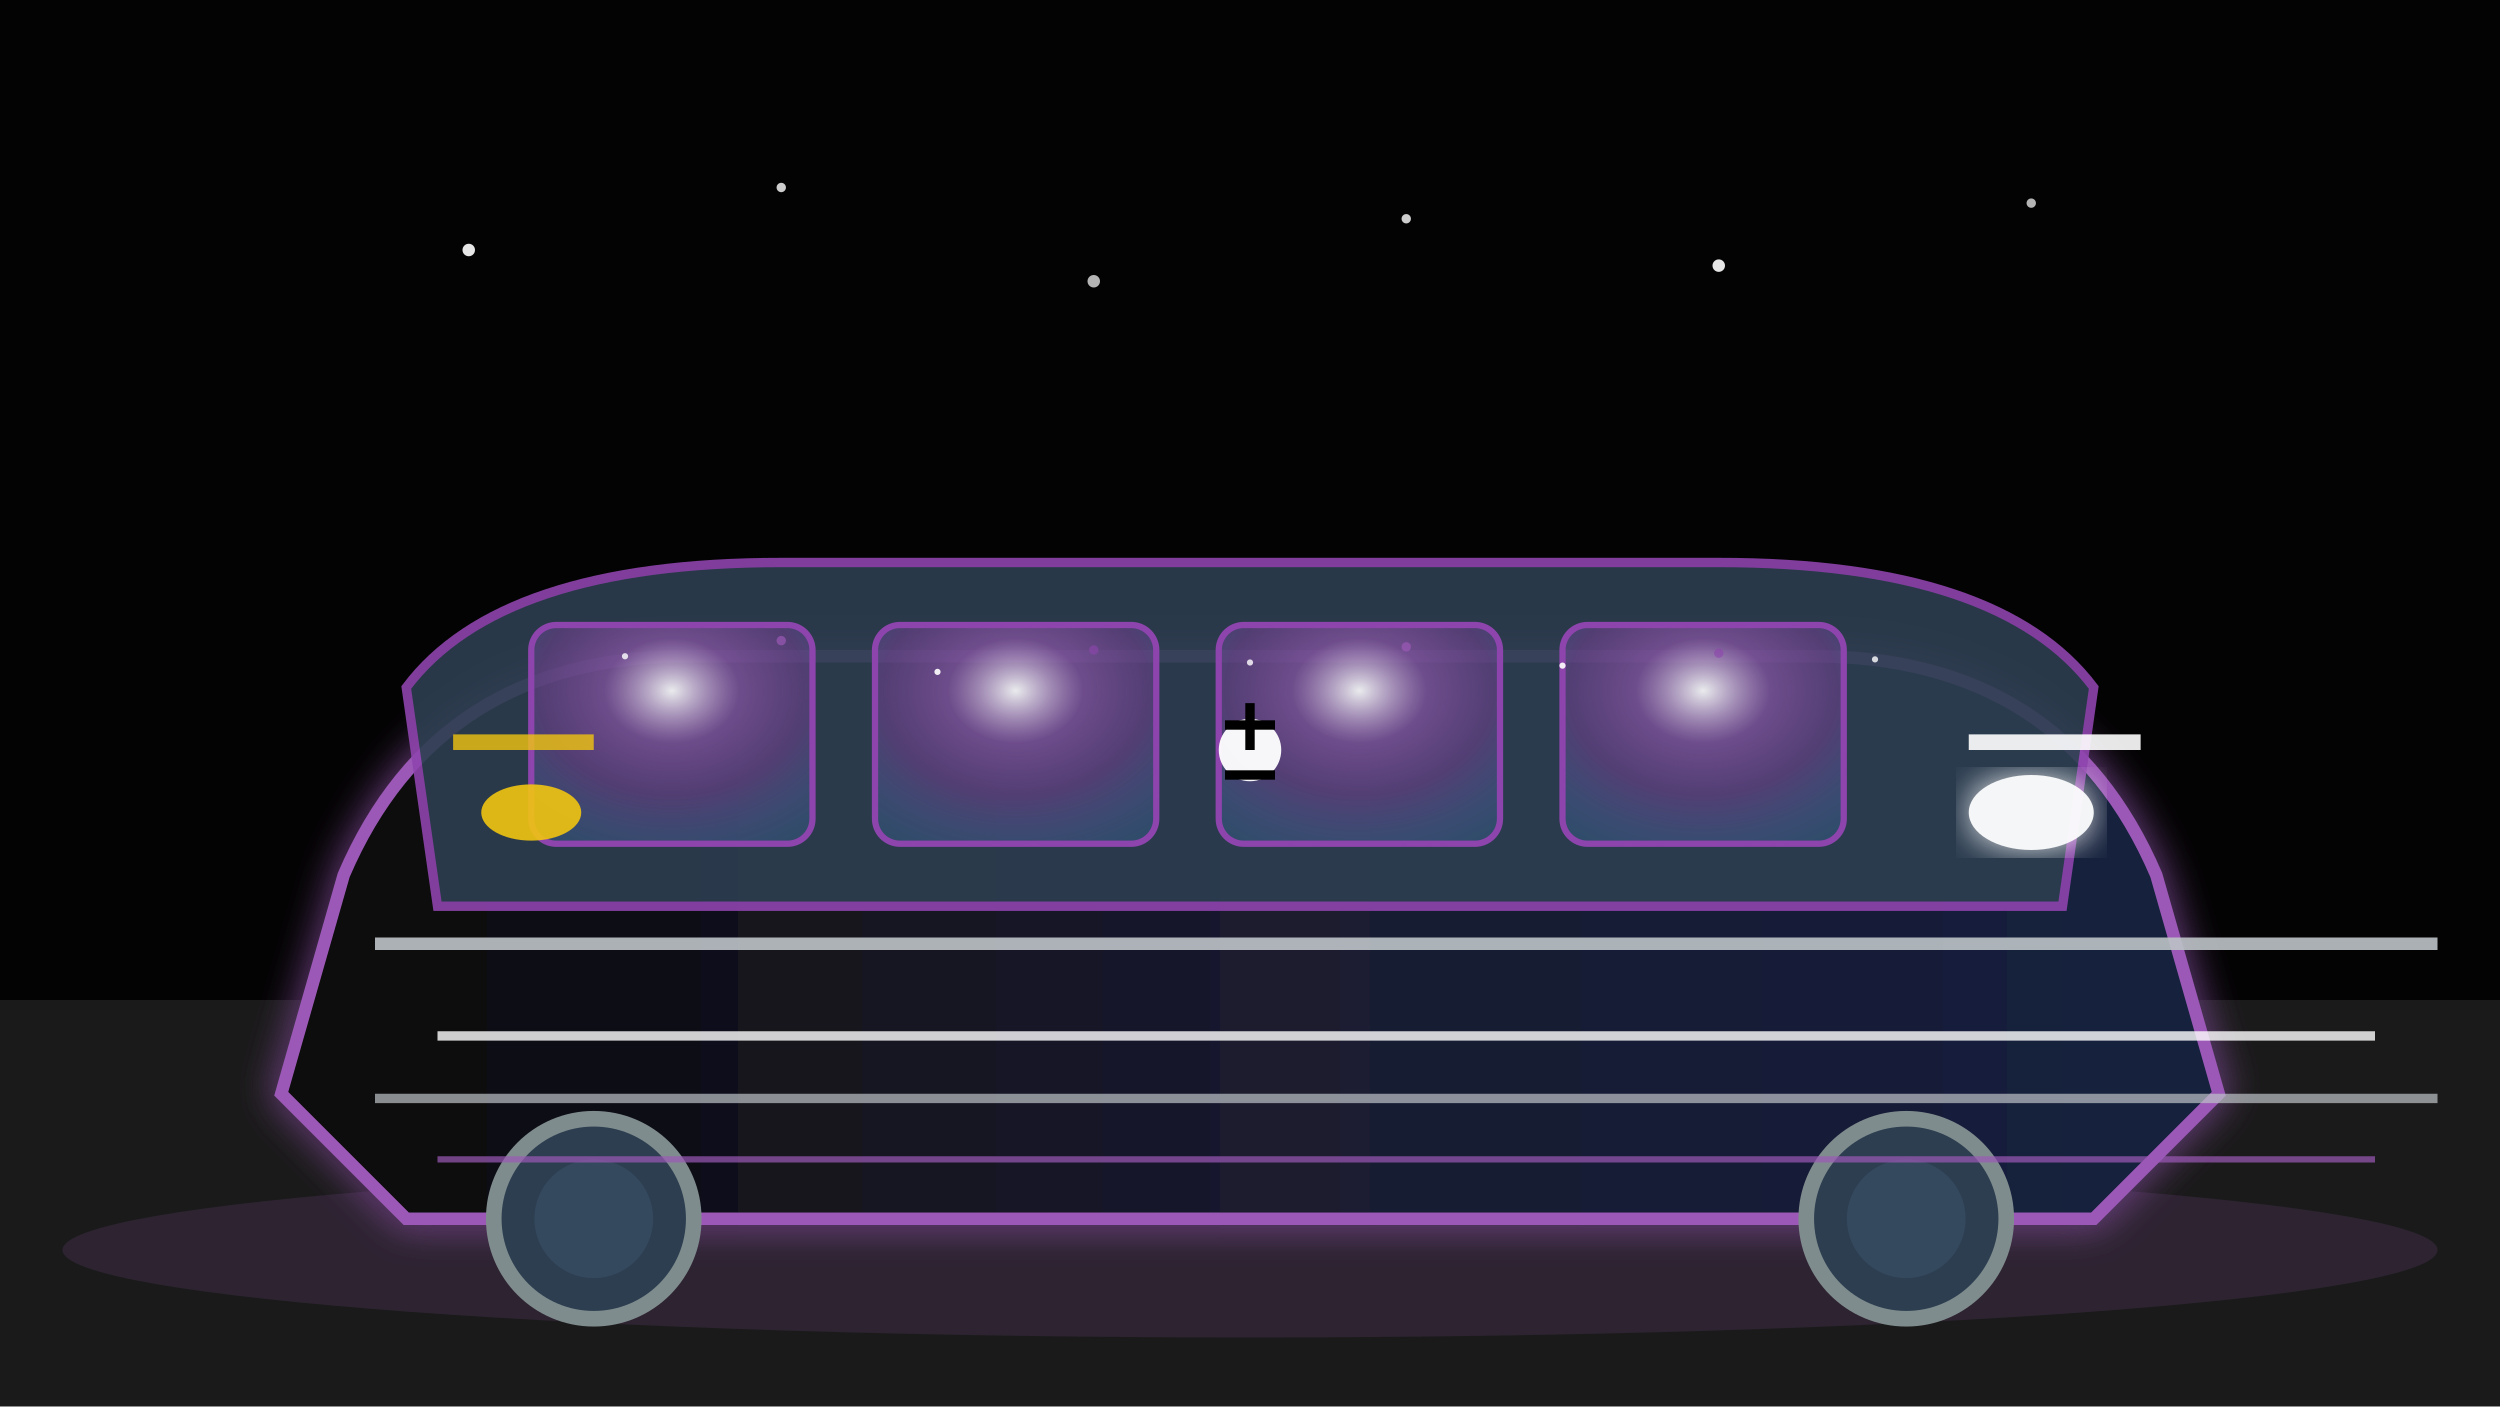
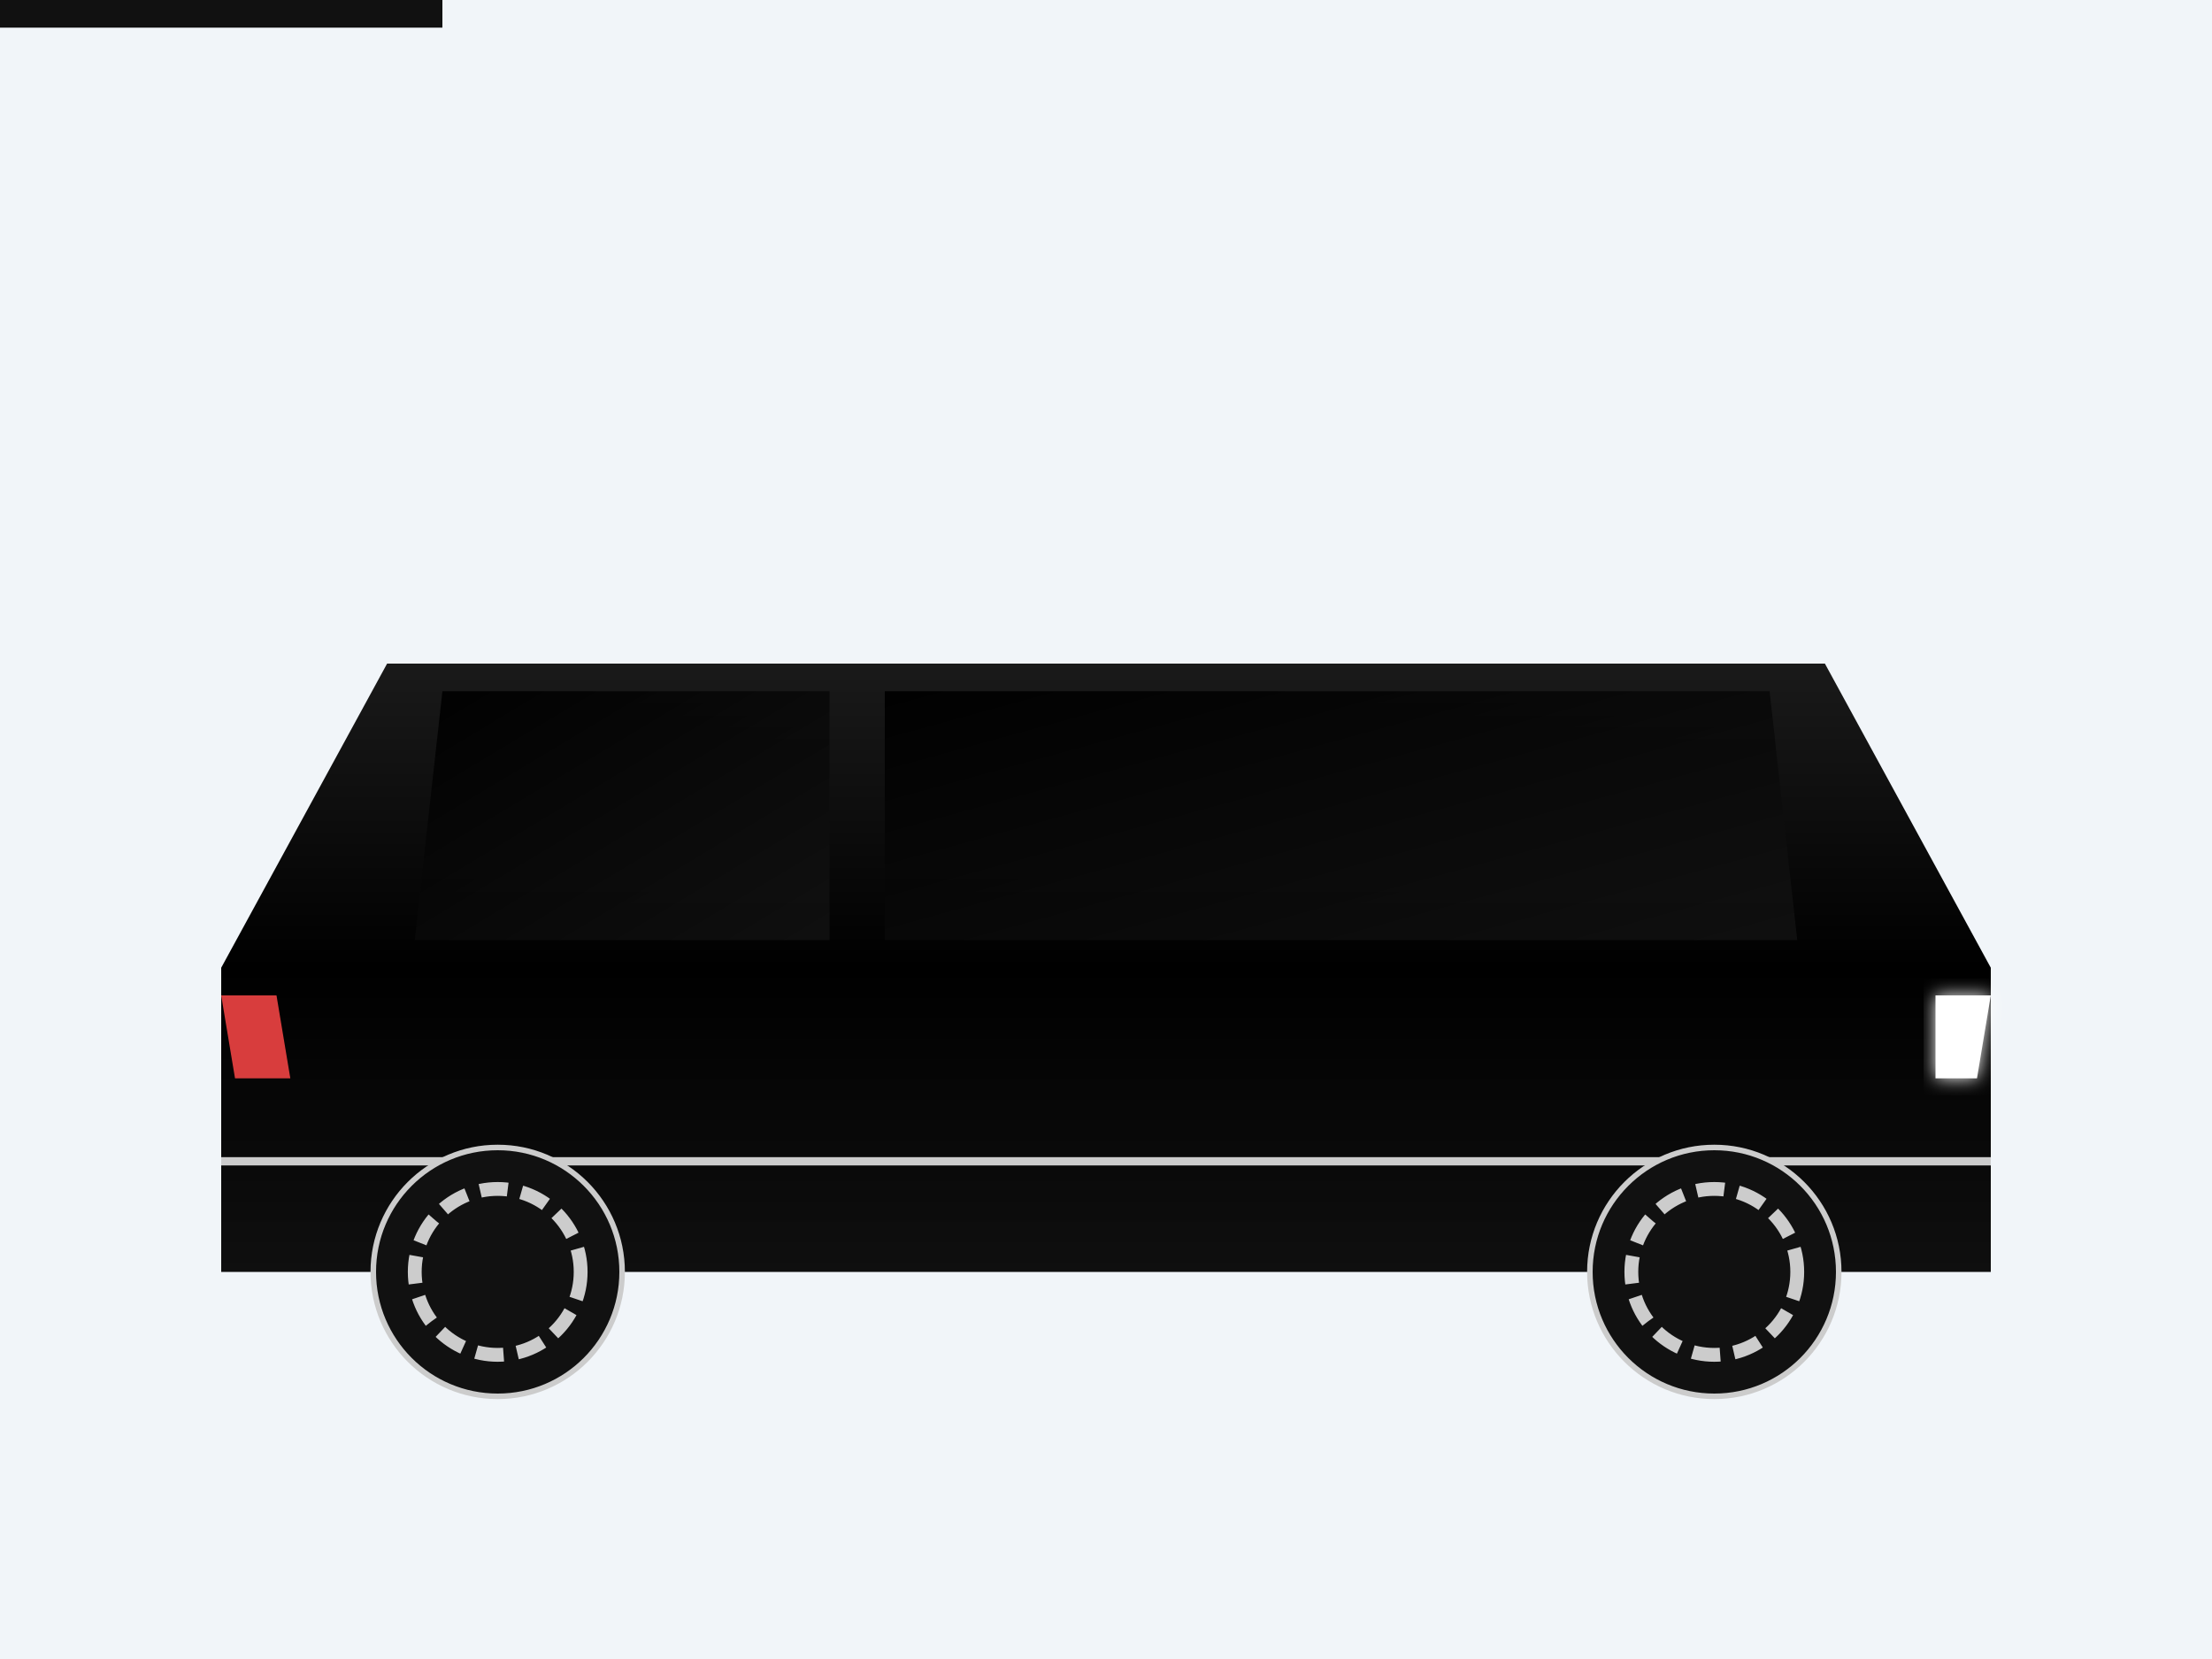
- <svg xmlns="http://www.w3.org/2000/svg" width="800" height="450" viewBox="0 0 800 450">
+ <svg xmlns="http://www.w3.org/2000/svg" viewBox="0 0 800 600" role="img" aria-label="Black VIP Mercedes Vito Exterior">
  <defs>
-     <linearGradient id="vipVitoBody" x1="0%" y1="0%" x2="100%" y2="0%">
-       <stop offset="0%" style="stop-color:#0a0a0a;stop-opacity:1" />
-       <stop offset="50%" style="stop-color:#1a1a2e;stop-opacity:1" />
-       <stop offset="100%" style="stop-color:#16213e;stop-opacity:1" />
+     <linearGradient id="vipBody" x1="0%" y1="0%" x2="0%" y2="100%">
+       <stop offset="0%" style="stop-color:#1a1a1a;stop-opacity:1" />
+       <stop offset="50%" style="stop-color:#000000;stop-opacity:1" />
+       <stop offset="100%" style="stop-color:#0f0f0f;stop-opacity:1" />
    </linearGradient>
-     <radialGradient id="starlightVito" cx="50%" cy="30%" r="80%">
-       <stop offset="0%" style="stop-color:#ffffff;stop-opacity:0.9" />
-       <stop offset="30%" style="stop-color:#9b59b6;stop-opacity:0.6" />
-       <stop offset="60%" style="stop-color:#8e44ad;stop-opacity:0.4" />
-       <stop offset="100%" style="stop-color:#4a90e2;stop-opacity:0.2" />
-     </radialGradient>
-     <filter id="vipVitoGlow">
-       <feGaussianBlur stdDeviation="6" result="coloredBlur" />
-       <feMerge>
-         <feMergeNode in="coloredBlur" />
-         <feMergeNode in="SourceGraphic" />
-       </feMerge>
+     <linearGradient id="privacyGlass" x1="0%" y1="0%" x2="100%" y2="100%">
+       <stop offset="0%" style="stop-color:#000;stop-opacity:0.95" />
+       <stop offset="100%" style="stop-color:#111;stop-opacity:0.9" />
+     </linearGradient>
+     <filter id="vipGlow" x="-20%" y="-20%" width="140%" height="140%">
+       <feGaussianBlur stdDeviation="3" result="blur" />
+       <feComposite in="SourceGraphic" in2="blur" operator="over" />
    </filter>
  </defs>
-   <rect width="800" height="450" fill="#030303" />
-   <rect x="0" y="320" width="800" height="130" fill="#1a1a1a" />
-   <circle cx="150" cy="80" r="2" fill="#ffffff" opacity="0.9" />
-   <circle cx="250" cy="60" r="1.5" fill="#ffffff" opacity="0.8" />
-   <circle cx="350" cy="90" r="2" fill="#ffffff" opacity="0.7" />
-   <circle cx="450" cy="70" r="1.5" fill="#ffffff" opacity="0.8" />
-   <circle cx="550" cy="85" r="2" fill="#ffffff" opacity="0.9" />
-   <circle cx="650" cy="65" r="1.5" fill="#ffffff" opacity="0.7" />
-   <ellipse cx="400" cy="400" rx="380" ry="28" fill="#9b59b6" opacity="0.15" />
-   <path d="M110 280 Q140 210 220 210 L580 210 Q660 210 690 280 L710 350 L670 390 L130 390 L90 350 Z" fill="url(#vipVitoBody)" stroke="#9b59b6" stroke-width="4" filter="url(#vipVitoGlow)" />
-   <path d="M130 220 Q160 180 250 180 L550 180 Q640 180 670 220 L660 290 L140 290 Z" fill="#2c3e50" opacity="0.9" stroke="#8e44ad" stroke-width="3" />
-   <rect x="170" y="200" width="90" height="70" fill="url(#starlightVito)" stroke="#8e44ad" stroke-width="2" rx="8" />
-   <rect x="280" y="200" width="90" height="70" fill="url(#starlightVito)" stroke="#8e44ad" stroke-width="2" rx="8" />
-   <rect x="390" y="200" width="90" height="70" fill="url(#starlightVito)" stroke="#8e44ad" stroke-width="2" rx="8" />
-   <rect x="500" y="200" width="90" height="70" fill="url(#starlightVito)" stroke="#8e44ad" stroke-width="2" rx="8" />
-   <ellipse cx="650" cy="260" rx="20" ry="12" fill="#ffffff" opacity="0.95" filter="url(#vipVitoGlow)" />
-   <ellipse cx="170" cy="260" rx="16" ry="9" fill="#f1c40f" opacity="0.9" />
-   <rect x="630" y="235" width="55" height="5" fill="#ffffff" opacity="0.9" />
-   <rect x="145" y="235" width="45" height="5" fill="#f1c40f" opacity="0.8" />
-   <circle cx="190" cy="390" r="32" fill="#2c3e50" stroke="#7f8c8d" stroke-width="5" />
-   <circle cx="610" cy="390" r="32" fill="#2c3e50" stroke="#7f8c8d" stroke-width="5" />
-   <circle cx="190" cy="390" r="19" fill="#34495e" />
-   <circle cx="610" cy="390" r="19" fill="#34495e" />
-   <rect x="120" y="300" width="660" height="4" fill="#bdc3c7" opacity="0.9" />
-   <rect x="120" y="350" width="660" height="3" fill="#bdc3c7" opacity="0.7" />
-   <circle cx="400" cy="240" r="10" fill="#ffffff" opacity="0.95" />
-   <path d="M392 232 L408 232 M400 225 L400 240 M392 248 L408 248" stroke="#000000" stroke-width="3" />
-   <rect x="140" y="330" width="620" height="3" fill="#ffffff" opacity="0.8" />
-   <rect x="140" y="370" width="620" height="2" fill="#9b59b6" opacity="0.7" />
-   <circle cx="200" cy="210" r="1" fill="#ffffff" opacity="0.8" />
-   <circle cx="250" cy="205" r="1.5" fill="#9b59b6" opacity="0.7" />
-   <circle cx="300" cy="215" r="1" fill="#ffffff" opacity="0.9" />
-   <circle cx="350" cy="208" r="1.5" fill="#8e44ad" opacity="0.6" />
-   <circle cx="400" cy="212" r="1" fill="#ffffff" opacity="0.8" />
-   <circle cx="450" cy="207" r="1.5" fill="#9b59b6" opacity="0.7" />
-   <circle cx="500" cy="213" r="1" fill="#ffffff" opacity="0.9" />
-   <circle cx="550" cy="209" r="1.5" fill="#8e44ad" opacity="0.6" />
-   <circle cx="600" cy="211" r="1" fill="#ffffff" opacity="0.8" />
+   <rect width="800" height="600" fill="#f1f5f9" />
+   <path d="M80,350 L140,240 L660,240 L720,350 L720,460 L80,460 Z" fill="url(#vipBody)" />
+   <path d="M160,250 L300,250 L300,340 L150,340 Z" fill="url(#privacyGlass)" />
+   <path d="M320,250 L640,250 L650,340 L320,340 Z" fill="url(#privacyGlass)" />
+   <path d="M80,420 L720,420" stroke="#ccc" stroke-width="3" />
+   <rect x="320,450" width="160" height="10" fill="#111" />
+   <circle cx="180" cy="460" r="45" fill="#111" stroke="#ccc" stroke-width="2" />
+   <circle cx="620" cy="460" r="45" fill="#111" stroke="#ccc" stroke-width="2" />
+   <circle cx="180" cy="460" r="30" fill="none" stroke="#ccc" stroke-width="5" stroke-dasharray="10,5" />
+   <circle cx="620" cy="460" r="30" fill="none" stroke="#ccc" stroke-width="5" stroke-dasharray="10,5" />
+   <path d="M700,360 L720,360 L715,390 L700,390 Z" fill="#fff" filter="url(#vipGlow)" />
+   <path d="M80,360 L100,360 L105,390 L85,390 Z" fill="#ef4444" opacity="0.9" />
</svg>
